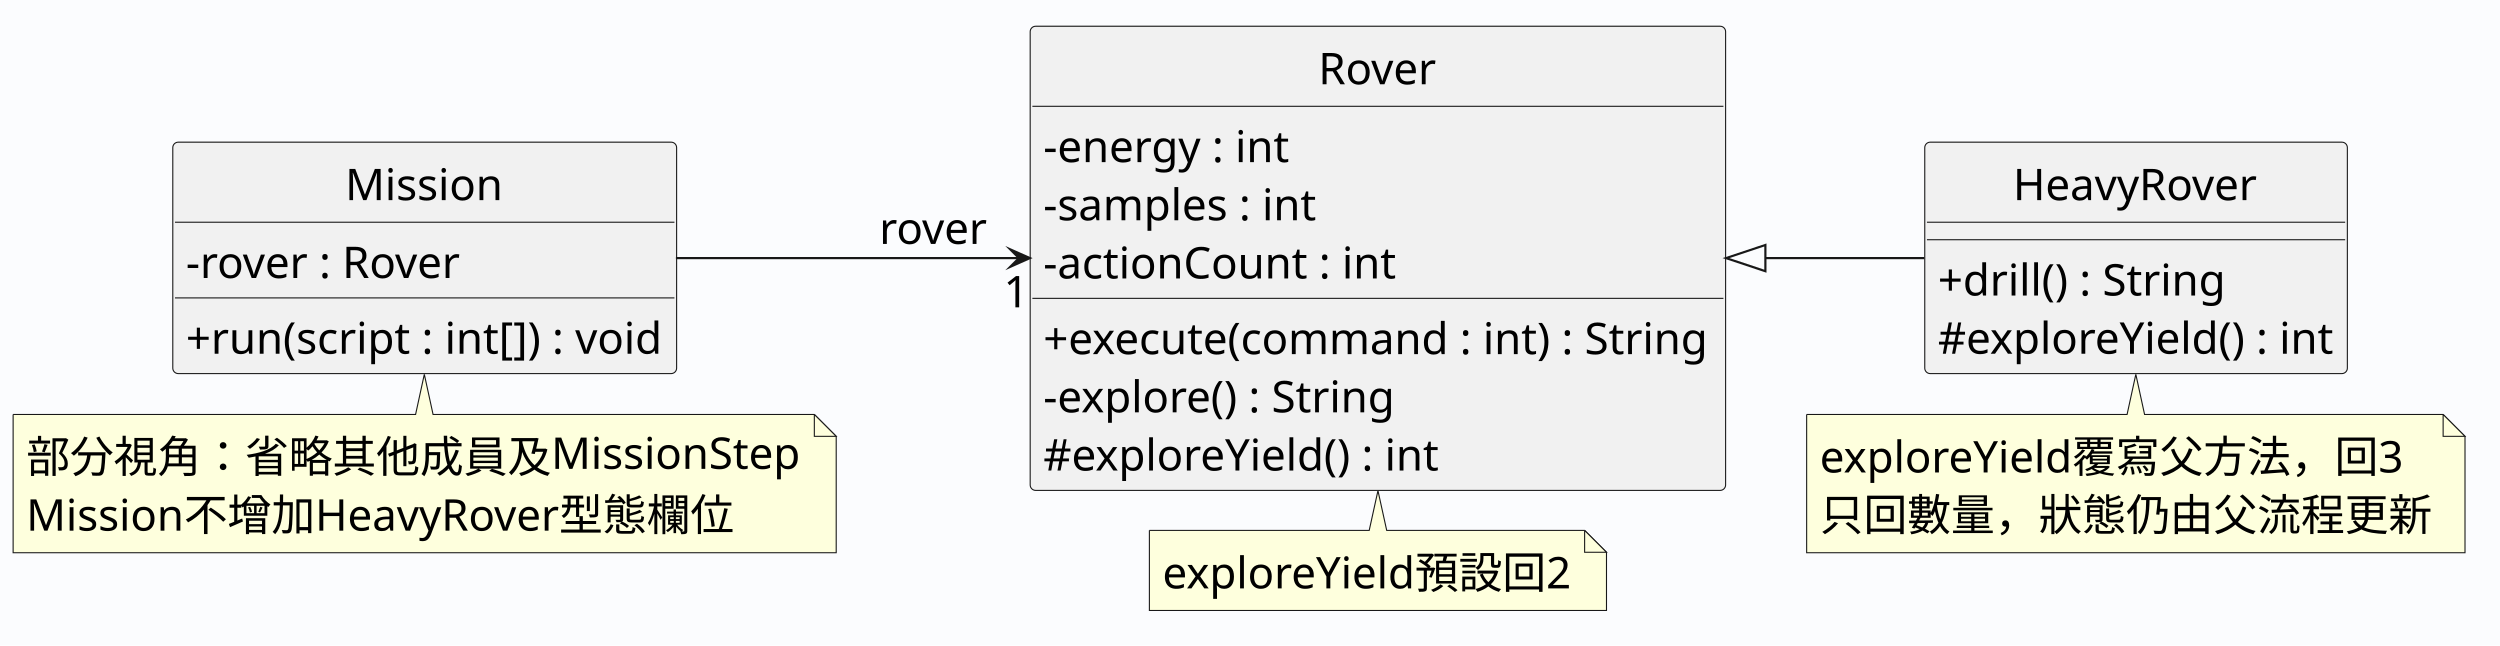
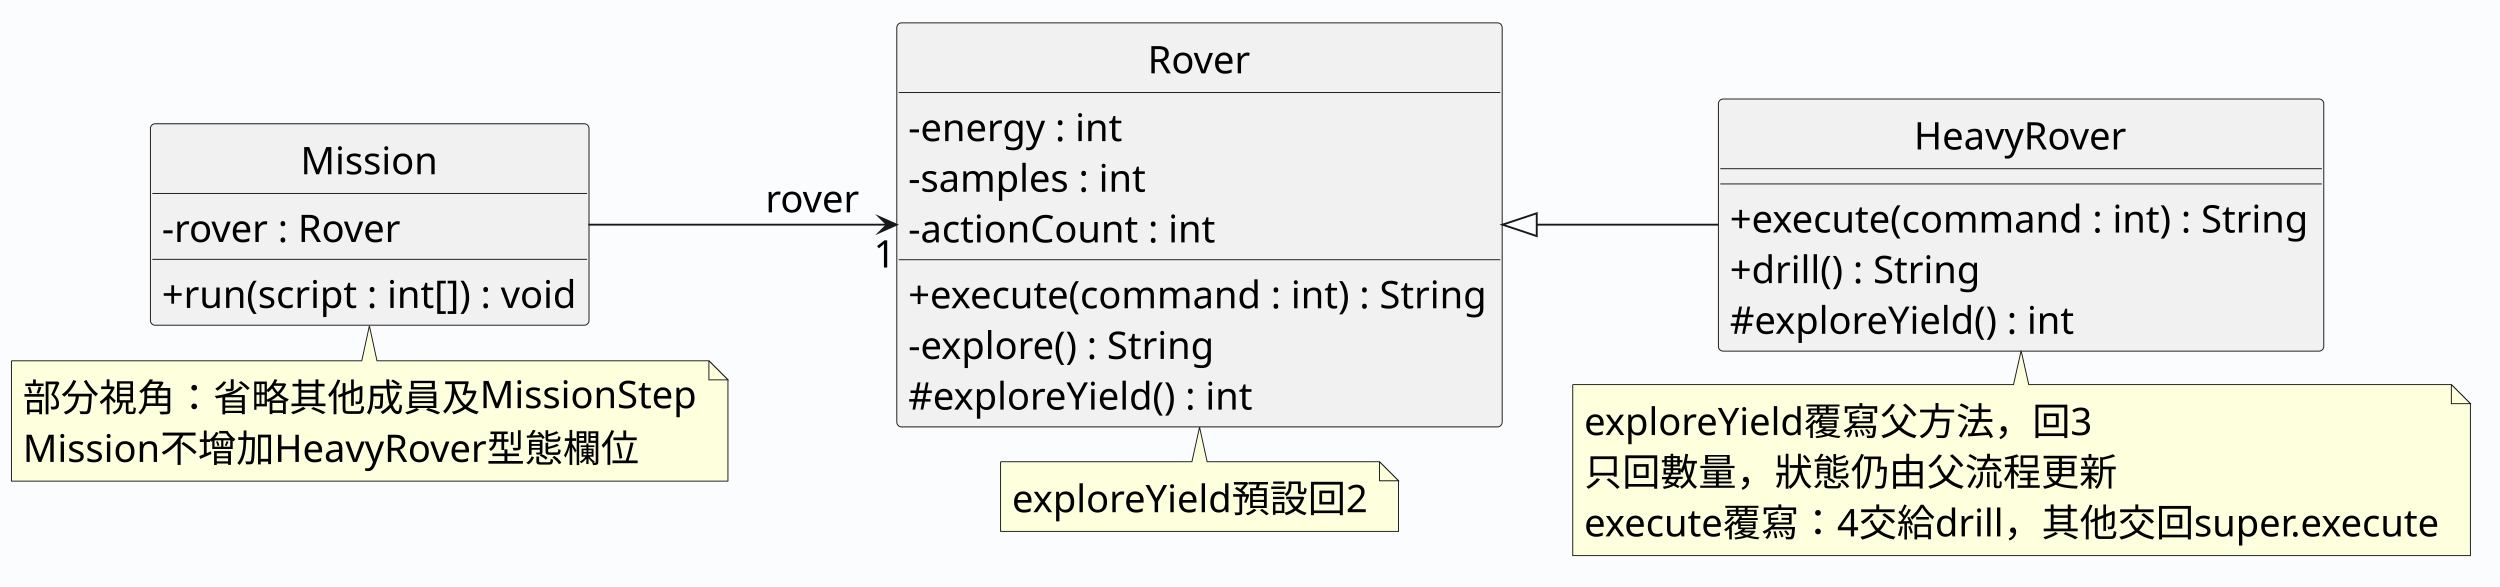
- <svg xmlns="http://www.w3.org/2000/svg" version="1.1" data-diagram-type="CLASS" style="width:1143px;height:295px;background:#FBFCFE;" width="1143px" height="295px" viewBox="0 0 1143 295" zoomAndPan="magnify" preserveAspectRatio="none" contentStyleType="text/css">
+ <svg xmlns="http://www.w3.org/2000/svg" version="1.1" data-diagram-type="CLASS" style="width:1313px;height:308px;background:#FBFCFE;" width="1313px" height="308px" viewBox="0 0 1313 308" zoomAndPan="magnify" preserveAspectRatio="none" contentStyleType="text/css">
  <defs />
  <g font-family="sans-serif" lengthAdjust="spacing">
-     <rect x="0" y="0" width="1143" height="295" fill="#FBFCFE" style="stroke:none;" />
+     <rect x="0" y="0" width="1313" height="308" fill="#FBFCFE" style="stroke:none;" />
    <g class="entity" data-qualified-name="Rover" id="ent0001" data-source-line="9">
      <rect x="471" y="12" width="317.947" height="212.211" fill="#F1F1F1" style="stroke:#181818;stroke-width:0.5;" rx="2.5" ry="2.5" />
      <text x="602.762" y="38.514" fill="#000" font-size="20" textLength="54.424" font-family="Microsoft JhengHei">Rover</text>
      <line x1="472" y1="48.602" x2="787.947" y2="48.602" style="stroke:#181818;stroke-width:0.5;" />
      <text x="477" y="74.115" fill="#000" font-size="20" textLength="113.047" font-family="Microsoft JhengHei">-energy : int</text>
      <text x="477" y="100.717" fill="#000" font-size="20" textLength="124.668" font-family="Microsoft JhengHei">-samples : int</text>
      <text x="477" y="127.318" fill="#000" font-size="20" textLength="163.545" font-family="Microsoft JhengHei">-actionCount : int</text>
      <line x1="472" y1="136.406" x2="787.947" y2="136.406" style="stroke:#181818;stroke-width:0.5;" />
      <text x="477" y="161.92" fill="#000" font-size="20" textLength="305.947" font-family="Microsoft JhengHei">+execute(command : int) : String</text>
      <text x="477" y="188.521" fill="#000" font-size="20" textLength="162.451" font-family="Microsoft JhengHei">-explore() : String</text>
      <text x="477" y="215.123" fill="#000" font-size="20" textLength="181.211" font-family="Microsoft JhengHei">#exploreYield() : int</text>
    </g>
    <g class="entity" data-qualified-name="HeavyRover" id="ent0002" data-source-line="17">
-       <rect x="880" y="65" width="193.211" height="105.805" fill="#F1F1F1" style="stroke:#181818;stroke-width:0.5;" rx="2.5" ry="2.5" />
-       <text x="920.346" y="91.514" fill="#000" font-size="20" textLength="112.52" font-family="Microsoft JhengHei">HeavyRover</text>
-       <line x1="881" y1="101.602" x2="1072.211" y2="101.602" style="stroke:#181818;stroke-width:0.5;" />
-       <line x1="881" y1="109.602" x2="1072.211" y2="109.602" style="stroke:#181818;stroke-width:0.5;" />
-       <text x="886" y="135.115" fill="#000" font-size="20" textLength="134.023" font-family="Microsoft JhengHei">+drill() : String</text>
-       <text x="886" y="161.717" fill="#000" font-size="20" textLength="181.211" font-family="Microsoft JhengHei">#exploreYield() : int</text>
+       <rect x="902.5" y="52" width="317.947" height="132.406" fill="#F1F1F1" style="stroke:#181818;stroke-width:0.5;" rx="2.5" ry="2.5" />
+       <text x="1005.214" y="78.514" fill="#000" font-size="20" textLength="112.52" font-family="Microsoft JhengHei">HeavyRover</text>
+       <line x1="903.5" y1="88.602" x2="1219.447" y2="88.602" style="stroke:#181818;stroke-width:0.5;" />
+       <line x1="903.5" y1="96.602" x2="1219.447" y2="96.602" style="stroke:#181818;stroke-width:0.5;" />
+       <text x="908.5" y="122.115" fill="#000" font-size="20" textLength="305.947" font-family="Microsoft JhengHei">+execute(command : int) : String</text>
+       <text x="908.5" y="148.717" fill="#000" font-size="20" textLength="134.023" font-family="Microsoft JhengHei">+drill() : String</text>
+       <text x="908.5" y="175.318" fill="#000" font-size="20" textLength="181.211" font-family="Microsoft JhengHei">#exploreYield() : int</text>
    </g>
-     <g class="entity" data-qualified-name="Mission" id="ent0003" data-source-line="21">
+     <g class="entity" data-qualified-name="Mission" id="ent0003" data-source-line="22">
      <rect x="79" y="65" width="230.35" height="105.805" fill="#F1F1F1" style="stroke:#181818;stroke-width:0.5;" rx="2.5" ry="2.5" />
      <text x="157.822" y="91.514" fill="#000" font-size="20" textLength="72.705" font-family="Microsoft JhengHei">Mission</text>
      <line x1="80" y1="101.602" x2="308.35" y2="101.602" style="stroke:#181818;stroke-width:0.5;" />
      <text x="85" y="127.115" fill="#000" font-size="20" textLength="126.689" font-family="Microsoft JhengHei">-rover : Rover</text>
      <line x1="80" y1="136.203" x2="308.35" y2="136.203" style="stroke:#181818;stroke-width:0.5;" />
      <text x="85" y="161.717" fill="#000" font-size="20" textLength="218.35" font-family="Microsoft JhengHei">+run(script : int[]) : void</text>
    </g>
-     <g class="entity" data-qualified-name="GMN6" id="ent0007" data-source-line="28">
-       <path d="M826,189.5 L826,252.703 A0,0 0 0 0 826,252.703 L1127,252.703 A0,0 0 0 0 1127,252.703 L1127,199.5 L1117,189.5 L980.5,189.5 L976.5,171.133 L972.5,189.5 L826,189.5 A0,0 0 0 0 826,189.5" style="stroke:#181818;stroke-width:0.5;" fill="#FEFFDD" />
-       <path d="M1117,189.5 L1117,199.5 L1127,199.5 L1117,189.5" style="stroke:#181818;stroke-width:0.5;" fill="#FEFFDD" />
-       <text x="832" y="216.014" fill="#000" font-size="20" textLength="267.988" font-family="Microsoft JhengHei">exploreYield覆寫父方法，回3</text>
-       <text x="832" y="242.615" fill="#000" font-size="20" textLength="280" font-family="Microsoft JhengHei">只回數量，狀態仍由父流程更新</text>
+     <g class="entity" data-qualified-name="GMN6" id="ent0007" data-source-line="29">
+       <path d="M826,202 L826,291.805 A0,0 0 0 0 826,291.805 L1297.459,291.805 A0,0 0 0 0 1297.459,291.805 L1297.459,212 L1287.459,202 L1065.5,202 L1061.5,184.203 L1057.5,202 L826,202 A0,0 0 0 0 826,202" style="stroke:#181818;stroke-width:0.5;" fill="#FEFFDD" />
+       <path d="M1287.459,202 L1287.459,212 L1297.459,212 L1287.459,202" style="stroke:#181818;stroke-width:0.5;" fill="#FEFFDD" />
+       <text x="832" y="228.514" fill="#000" font-size="20" textLength="267.988" font-family="Microsoft JhengHei">exploreYield覆寫父方法，回3</text>
+       <text x="832" y="255.115" fill="#000" font-size="20" textLength="280" font-family="Microsoft JhengHei">只回數量，狀態仍由父流程更新</text>
+       <text x="832" y="281.717" fill="#000" font-size="20" textLength="450.459" font-family="Microsoft JhengHei">execute覆寫：4交給drill，其他交回super.execute</text>
    </g>
-     <g class="entity" data-qualified-name="GMN9" id="ent0010" data-source-line="31">
+     <g class="entity" data-qualified-name="GMN9" id="ent0010" data-source-line="33">
      <path d="M525.5,242.5 L525.5,279.102 A0,0 0 0 0 525.5,279.102 L734.488,279.102 A0,0 0 0 0 734.488,279.102 L734.488,252.5 L724.488,242.5 L634,242.5 L630,224.324 L626,242.5 L525.5,242.5 A0,0 0 0 0 525.5,242.5" style="stroke:#181818;stroke-width:0.5;" fill="#FEFFDD" />
      <path d="M724.488,242.5 L724.488,252.5 L734.488,252.5 L724.488,242.5" style="stroke:#181818;stroke-width:0.5;" fill="#FEFFDD" />
      <text x="531.5" y="269.014" fill="#000" font-size="20" textLength="187.988" font-family="Microsoft JhengHei">exploreYield預設回2</text>
    </g>
-     <g class="entity" data-qualified-name="GMN12" id="ent0013" data-source-line="33">
+     <g class="entity" data-qualified-name="GMN12" id="ent0013" data-source-line="35">
      <path d="M6,189.5 L6,252.703 A0,0 0 0 0 6,252.703 L382.313,252.703 A0,0 0 0 0 382.313,252.703 L382.313,199.5 L372.313,189.5 L198,189.5 L194,171.133 L190,189.5 L6,189.5 A0,0 0 0 0 6,189.5" style="stroke:#181818;stroke-width:0.5;" fill="#FEFFDD" />
      <path d="M372.313,189.5 L372.313,199.5 L382.313,199.5 L372.313,189.5" style="stroke:#181818;stroke-width:0.5;" fill="#FEFFDD" />
      <text x="12" y="216.014" fill="#000" font-size="20" textLength="355.313" font-family="Microsoft JhengHei">部分視角：省略其他成員及MissionStep</text>
      <text x="12" y="242.615" fill="#000" font-size="20" textLength="325.225" font-family="Microsoft JhengHei">Mission不增加HeavyRover型態欄位</text>
    </g>
    <g class="link" data-entity-1="ent0001" data-entity-2="ent0002" id="lnk4" data-link-type="extension">
-       <polygon points="789.134,118,807.134,124,807.134,112,789.134,118" fill="none" style="stroke:#181818;stroke-width:1;stroke-linejoin:miter;stroke-miterlimit:10;" />
-       <path d="M807.134,118 C838.088,118 851.655,118 879.799,118" style="stroke:#181818;stroke-width:1;" fill="none" />
+       <polygon points="789.1,118,807.1,124,807.1,112,789.1,118" fill="none" style="stroke:#181818;stroke-width:1;stroke-linejoin:miter;stroke-miterlimit:10;" />
+       <path d="M807.1,118 C844.055,118 865.42,118 902.375,118" style="stroke:#181818;stroke-width:1;" fill="none" />
    </g>
    <g class="link" data-entity-1="ent0003" data-entity-2="ent0001" id="lnk5" data-link-type="dependency">
      <polygon points="470.868,118,461.868,114,465.868,118,461.868,122,470.868,118" fill="#181818" style="stroke:#181818;stroke-width:1;stroke-linejoin:miter;stroke-miterlimit:10;" />
      <path d="M309.028,118 C358.504,118 412.277,118 465.868,118" style="stroke:#181818;stroke-width:1;" fill="none" />
      <text x="402" y="111.514" fill="#000" font-size="20" textLength="49.023" font-family="Microsoft JhengHei">rover</text>
      <text x="458.868" y="140.514" fill="#000" font-size="20" font-family="Microsoft JhengHei">1</text>
    </g>
  </g>
</svg>
